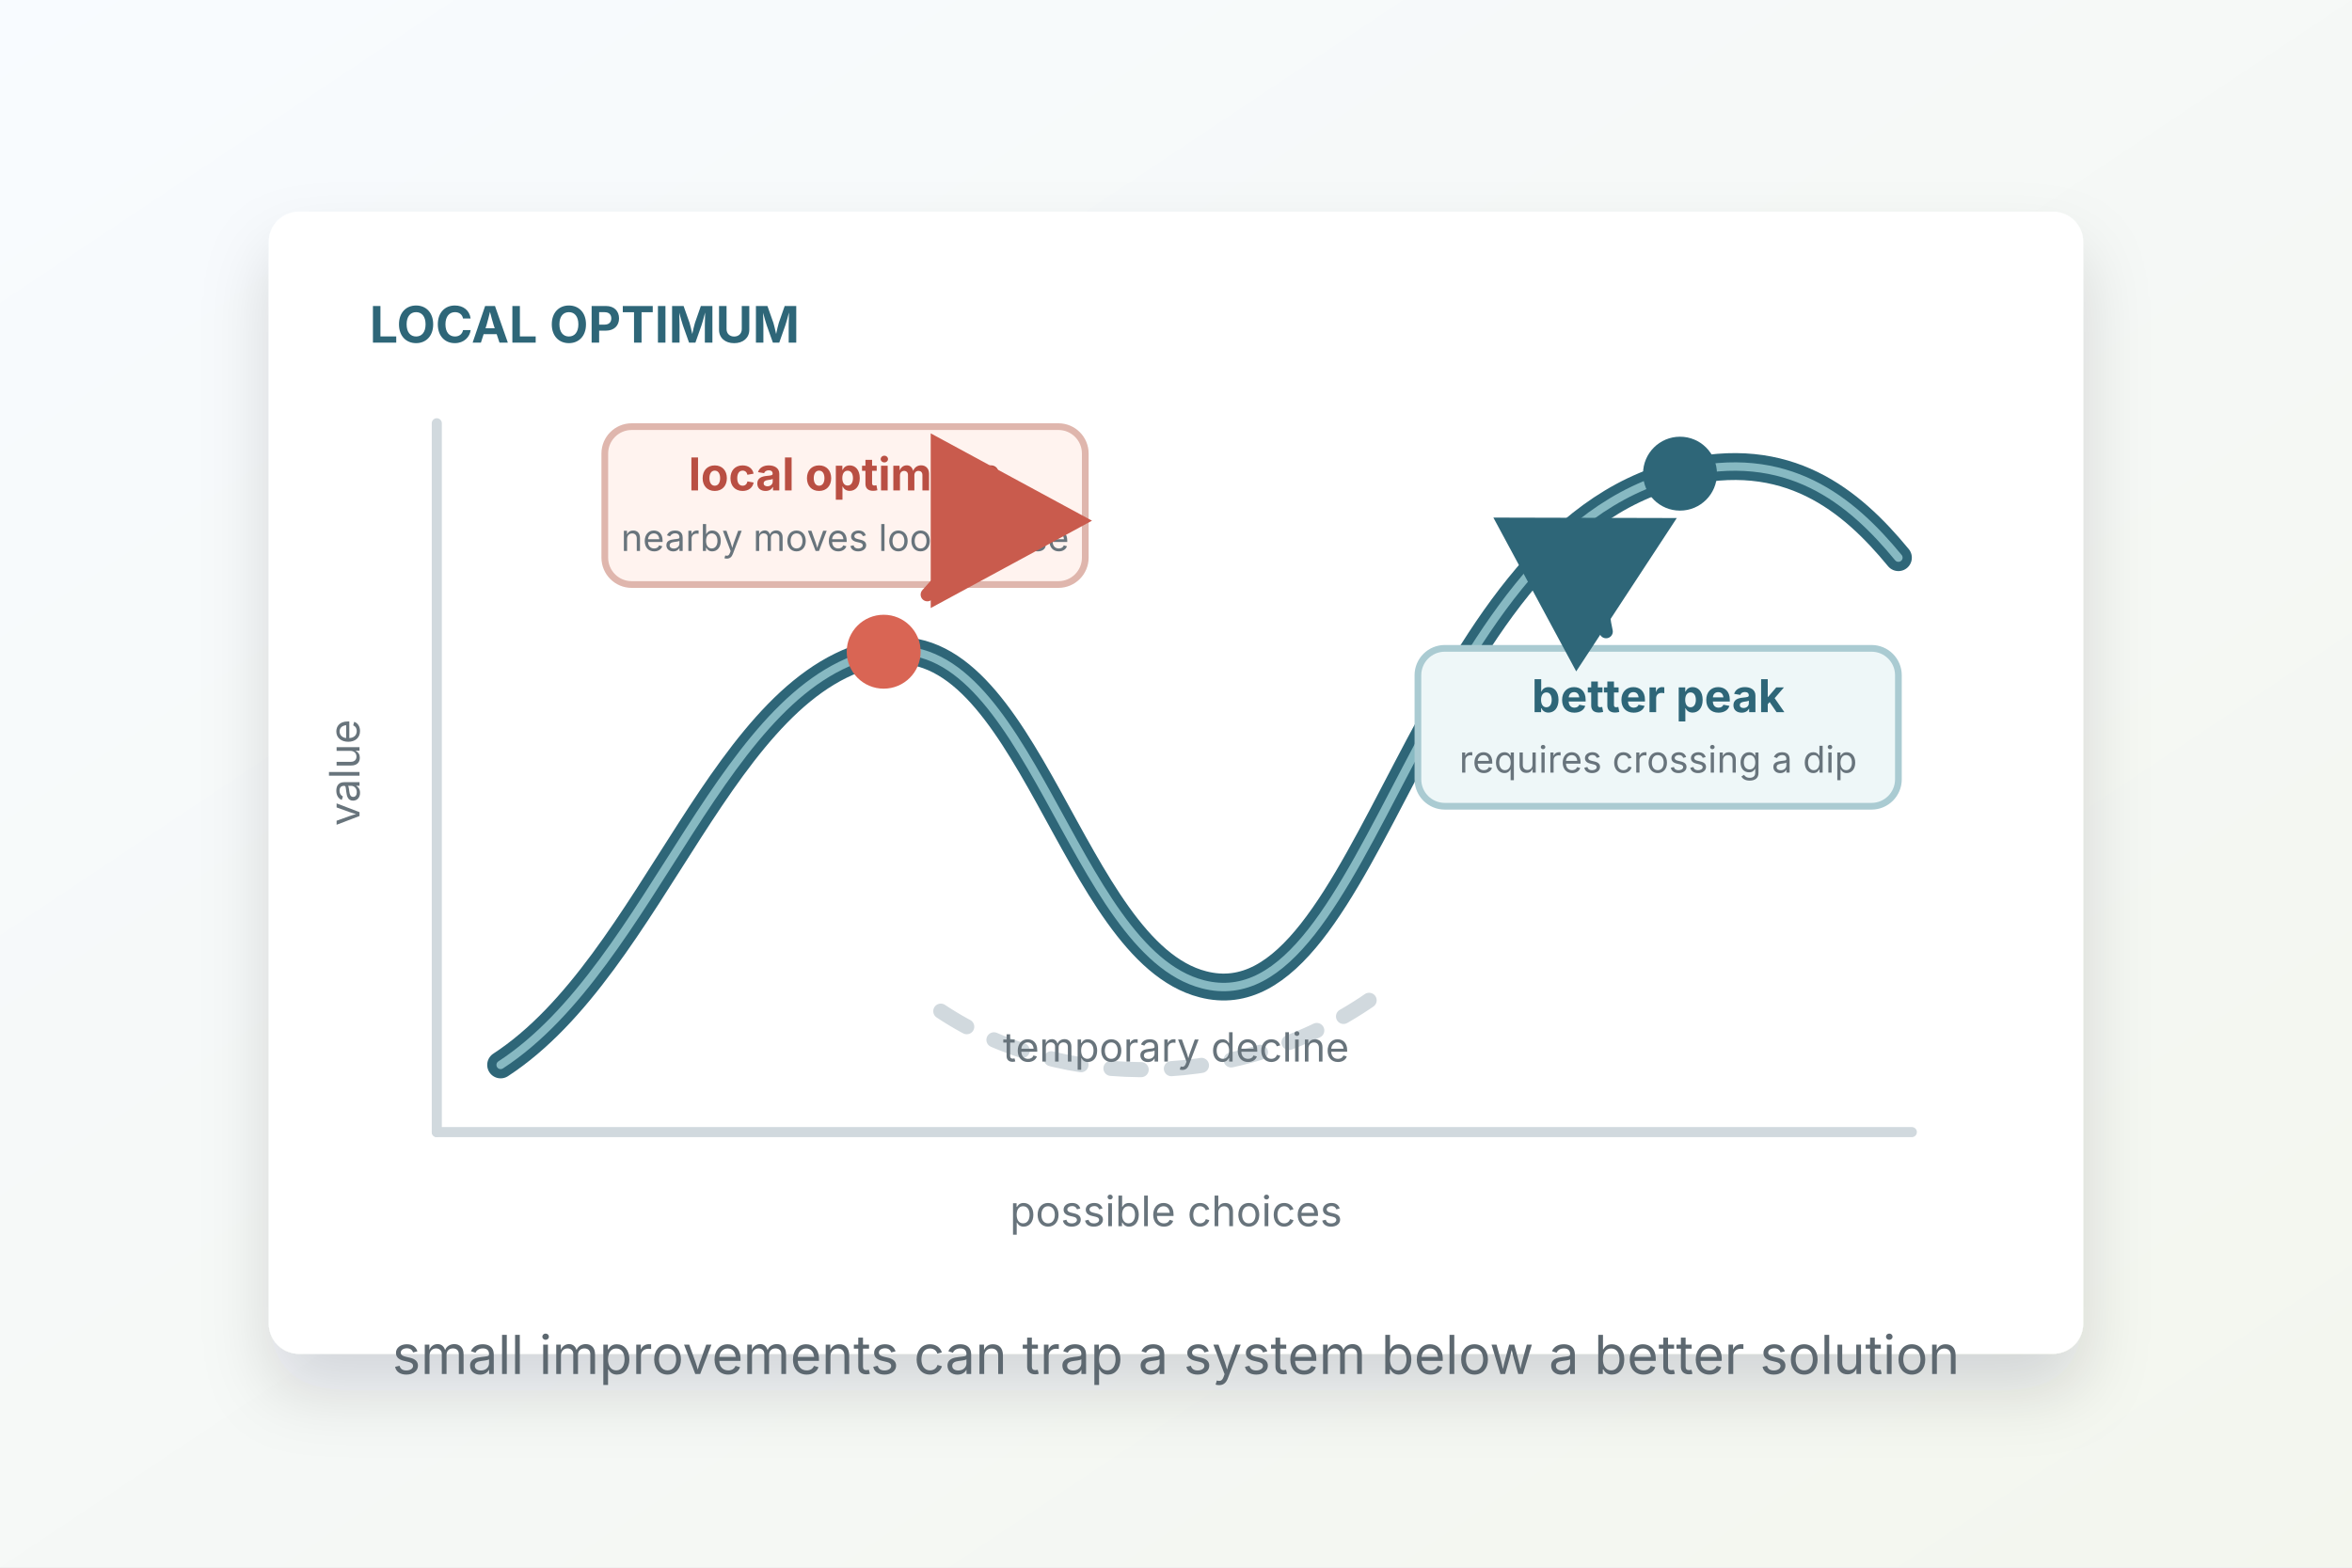
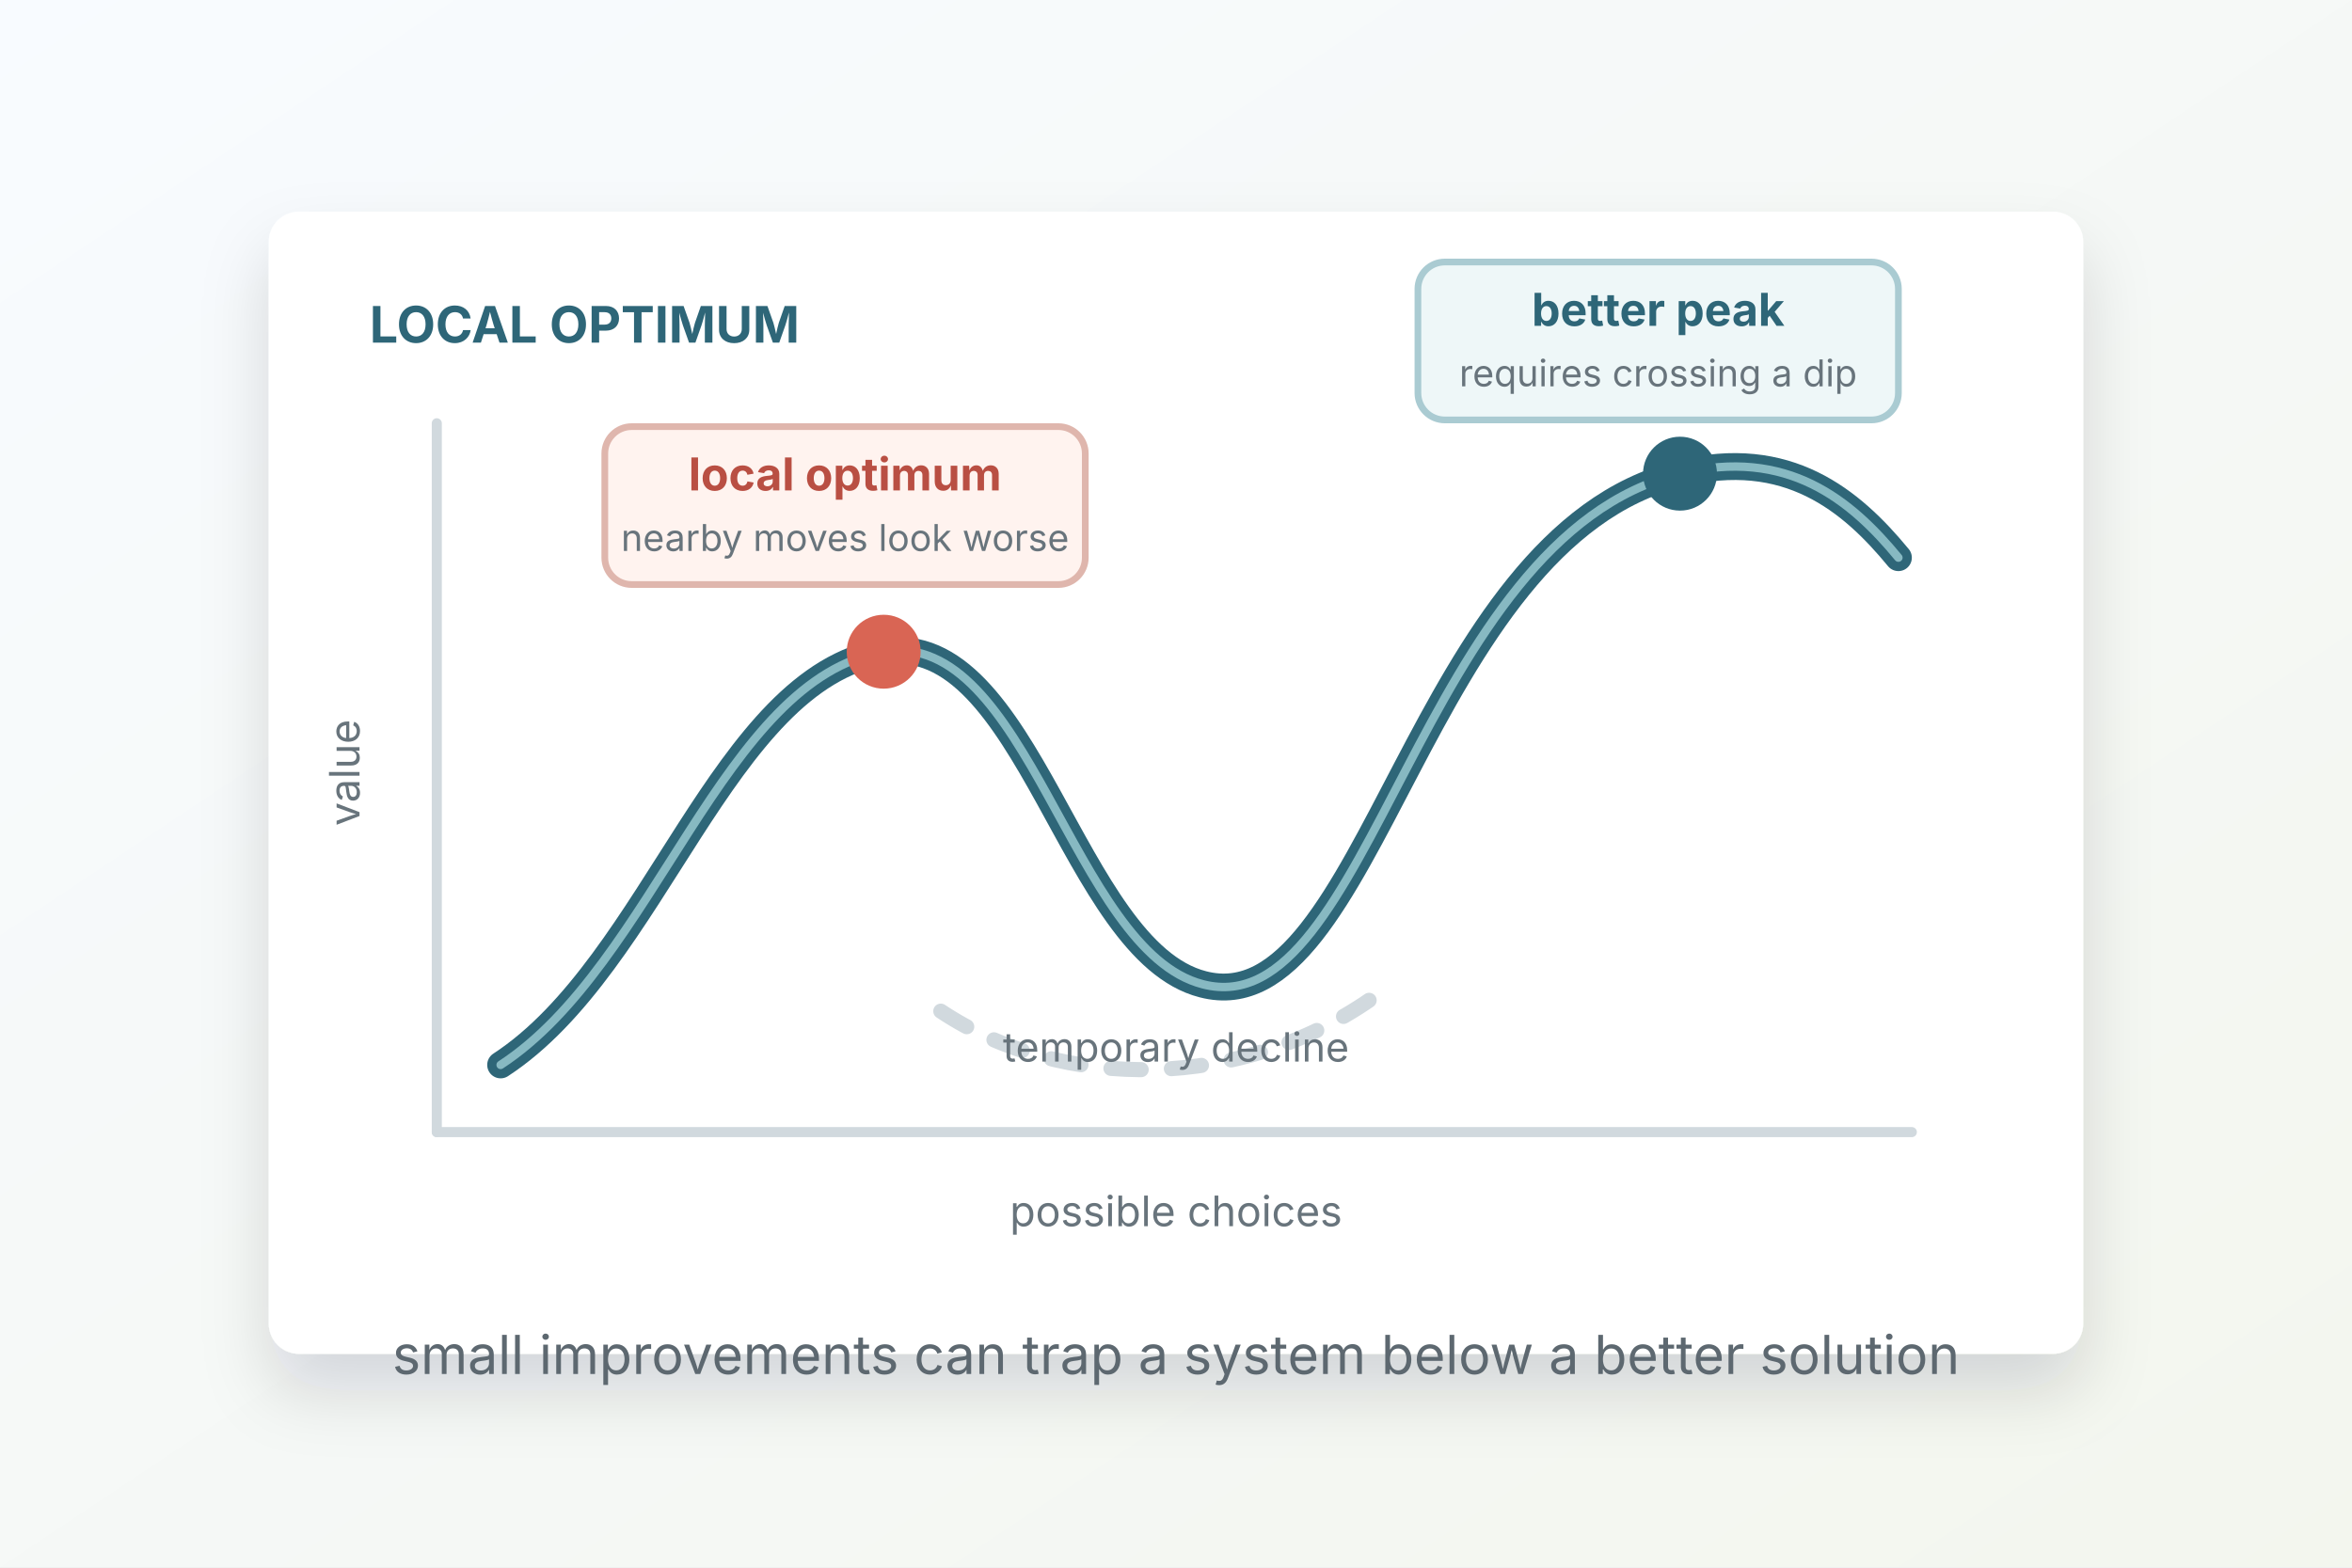
<svg xmlns="http://www.w3.org/2000/svg" viewBox="0 0 1400 933" role="img" aria-labelledby="title desc">
  <defs>
    <linearGradient id="bg" x1="0" x2="1" y1="0" y2="1">
      <stop offset="0" stop-color="#f8fbff" />
      <stop offset="1" stop-color="#f3f6ee" />
    </linearGradient>
    <filter id="shadow" x="-20%" y="-20%" width="140%" height="140%">
      <feDropShadow dx="0" dy="22" stdDeviation="20" flood-color="#17212b" flood-opacity="0.14" />
    </filter>
-     <marker id="arrow-blue" markerWidth="15" markerHeight="15" refX="11" refY="7.5" orient="auto">
-       <path d="M1 1 L13 7.5 L1 14 Z" fill="#2e6678" />
-     </marker>
-     <marker id="arrow-red" markerWidth="15" markerHeight="15" refX="11" refY="7.5" orient="auto">
-       <path d="M1 1 L13 7.5 L1 14 Z" fill="#c95b4d" />
-     </marker>
  </defs>
  <rect width="1400" height="933" fill="url(#bg)" />
  <rect x="160" y="126" width="1080" height="680" rx="18" fill="#ffffff" filter="url(#shadow)" />
  <text x="220" y="204" fill="#2e6678" font-family="Inter, Arial, sans-serif" font-size="30" font-weight="700">LOCAL OPTIMUM</text>
  <line x1="260" y1="674" x2="1138" y2="674" stroke="#d1d9de" stroke-width="6" stroke-linecap="round" />
  <line x1="260" y1="252" x2="260" y2="674" stroke="#d1d9de" stroke-width="6" stroke-linecap="round" />
  <text x="700" y="730" text-anchor="middle" fill="#68747c" font-family="Inter, Arial, sans-serif" font-size="25">possible choices</text>
  <text x="214" y="460" text-anchor="middle" transform="rotate(-90 214 460)" fill="#68747c" font-family="Inter, Arial, sans-serif" font-size="25">value</text>
  <path d="M298 634 C 390 574, 430 404, 526 388 C 612 374, 638 566, 716 586 C 816 612, 844 320, 1000 282 C 1064 266, 1102 298, 1130 332" fill="none" stroke="#2e6678" stroke-width="16" stroke-linecap="round" />
  <path d="M298 634 C 390 574, 430 404, 526 388 C 612 374, 638 566, 716 586 C 816 612, 844 320, 1000 282 C 1064 266, 1102 298, 1130 332" fill="none" stroke="#87b9c2" stroke-width="5" stroke-linecap="round" />
  <circle cx="526" cy="388" r="22" fill="#d96554" />
  <circle cx="1000" cy="282" r="22" fill="#2e6678" />
  <rect x="360" y="254" width="286" height="94" rx="16" fill="#fff3ef" stroke="#dfb6ad" stroke-width="4" />
  <text x="503" y="292" text-anchor="middle" fill="#b94f43" font-family="Inter, Arial, sans-serif" font-size="27" font-weight="700">local optimum</text>
  <text x="503" y="328" text-anchor="middle" fill="#68747c" font-family="Inter, Arial, sans-serif" font-size="22">nearby moves look worse</text>
-   <rect x="844" y="386" width="286" height="94" rx="16" fill="#eef7f8" stroke="#aacbd2" stroke-width="4" />
-   <text x="987" y="424" text-anchor="middle" fill="#2e6678" font-family="Inter, Arial, sans-serif" font-size="27" font-weight="700">better peak</text>
-   <text x="987" y="460" text-anchor="middle" fill="#68747c" font-family="Inter, Arial, sans-serif" font-size="22">requires crossing a dip</text>
-   <path d="M552 354 C 576 326, 606 310, 634 310" fill="none" stroke="#c95b4d" stroke-width="8" stroke-linecap="round" marker-end="url(#arrow-red)" />
-   <path d="M956 376 C 950 350, 958 330, 984 316" fill="none" stroke="#2e6678" stroke-width="8" stroke-linecap="round" marker-end="url(#arrow-blue)" />
+   <rect x="844" y="156" width="286" height="94" rx="16" fill="#eef7f8" stroke="#aacbd2" stroke-width="4" />
+   <text x="987" y="194" text-anchor="middle" fill="#2e6678" font-family="Inter, Arial, sans-serif" font-size="27" font-weight="700">better peak</text>
+   <text x="987" y="230" text-anchor="middle" fill="#68747c" font-family="Inter, Arial, sans-serif" font-size="22">requires crossing a dip</text>
  <path d="M560 602 C 632 650, 740 650, 820 592" fill="none" stroke="#d1d9de" stroke-width="9" stroke-linecap="round" stroke-dasharray="18 18" />
  <text x="700" y="632" text-anchor="middle" fill="#68747c" font-family="Inter, Arial, sans-serif" font-size="24">temporary decline</text>
  <text x="700" y="818" text-anchor="middle" fill="#5d6870" font-family="Inter, Arial, sans-serif" font-size="32">small improvements can trap a system below a better solution</text>
</svg>
